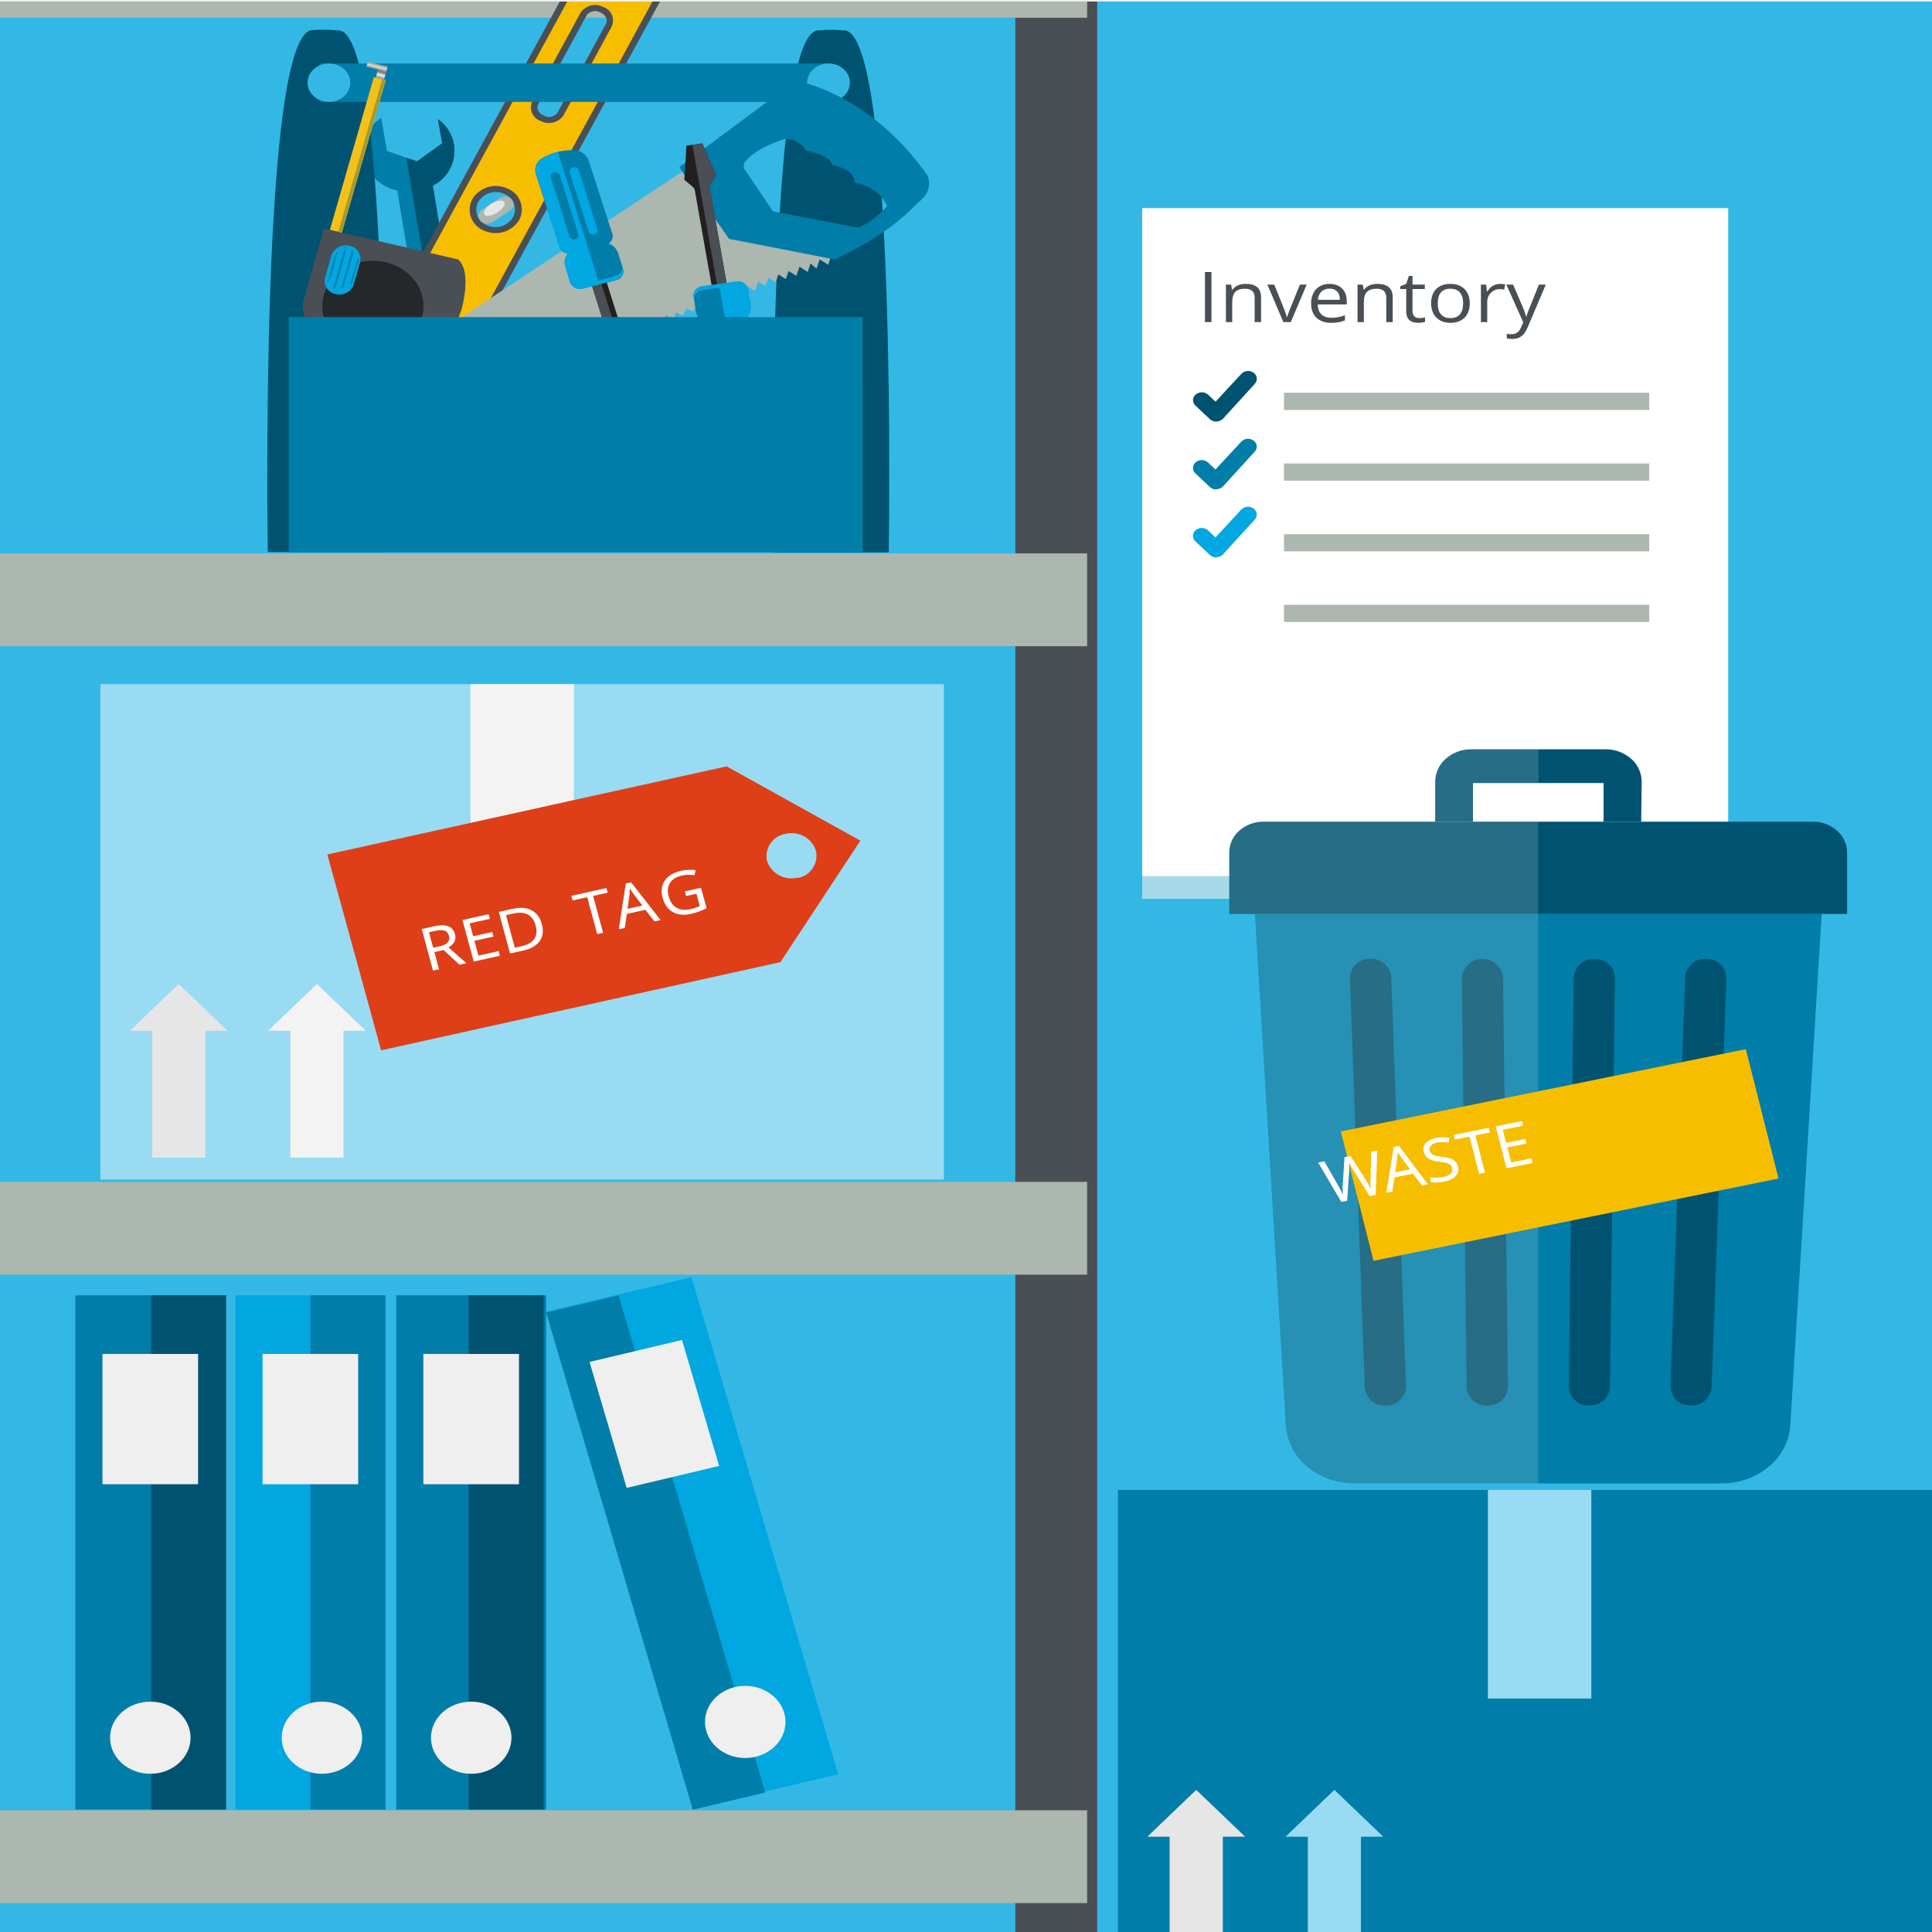
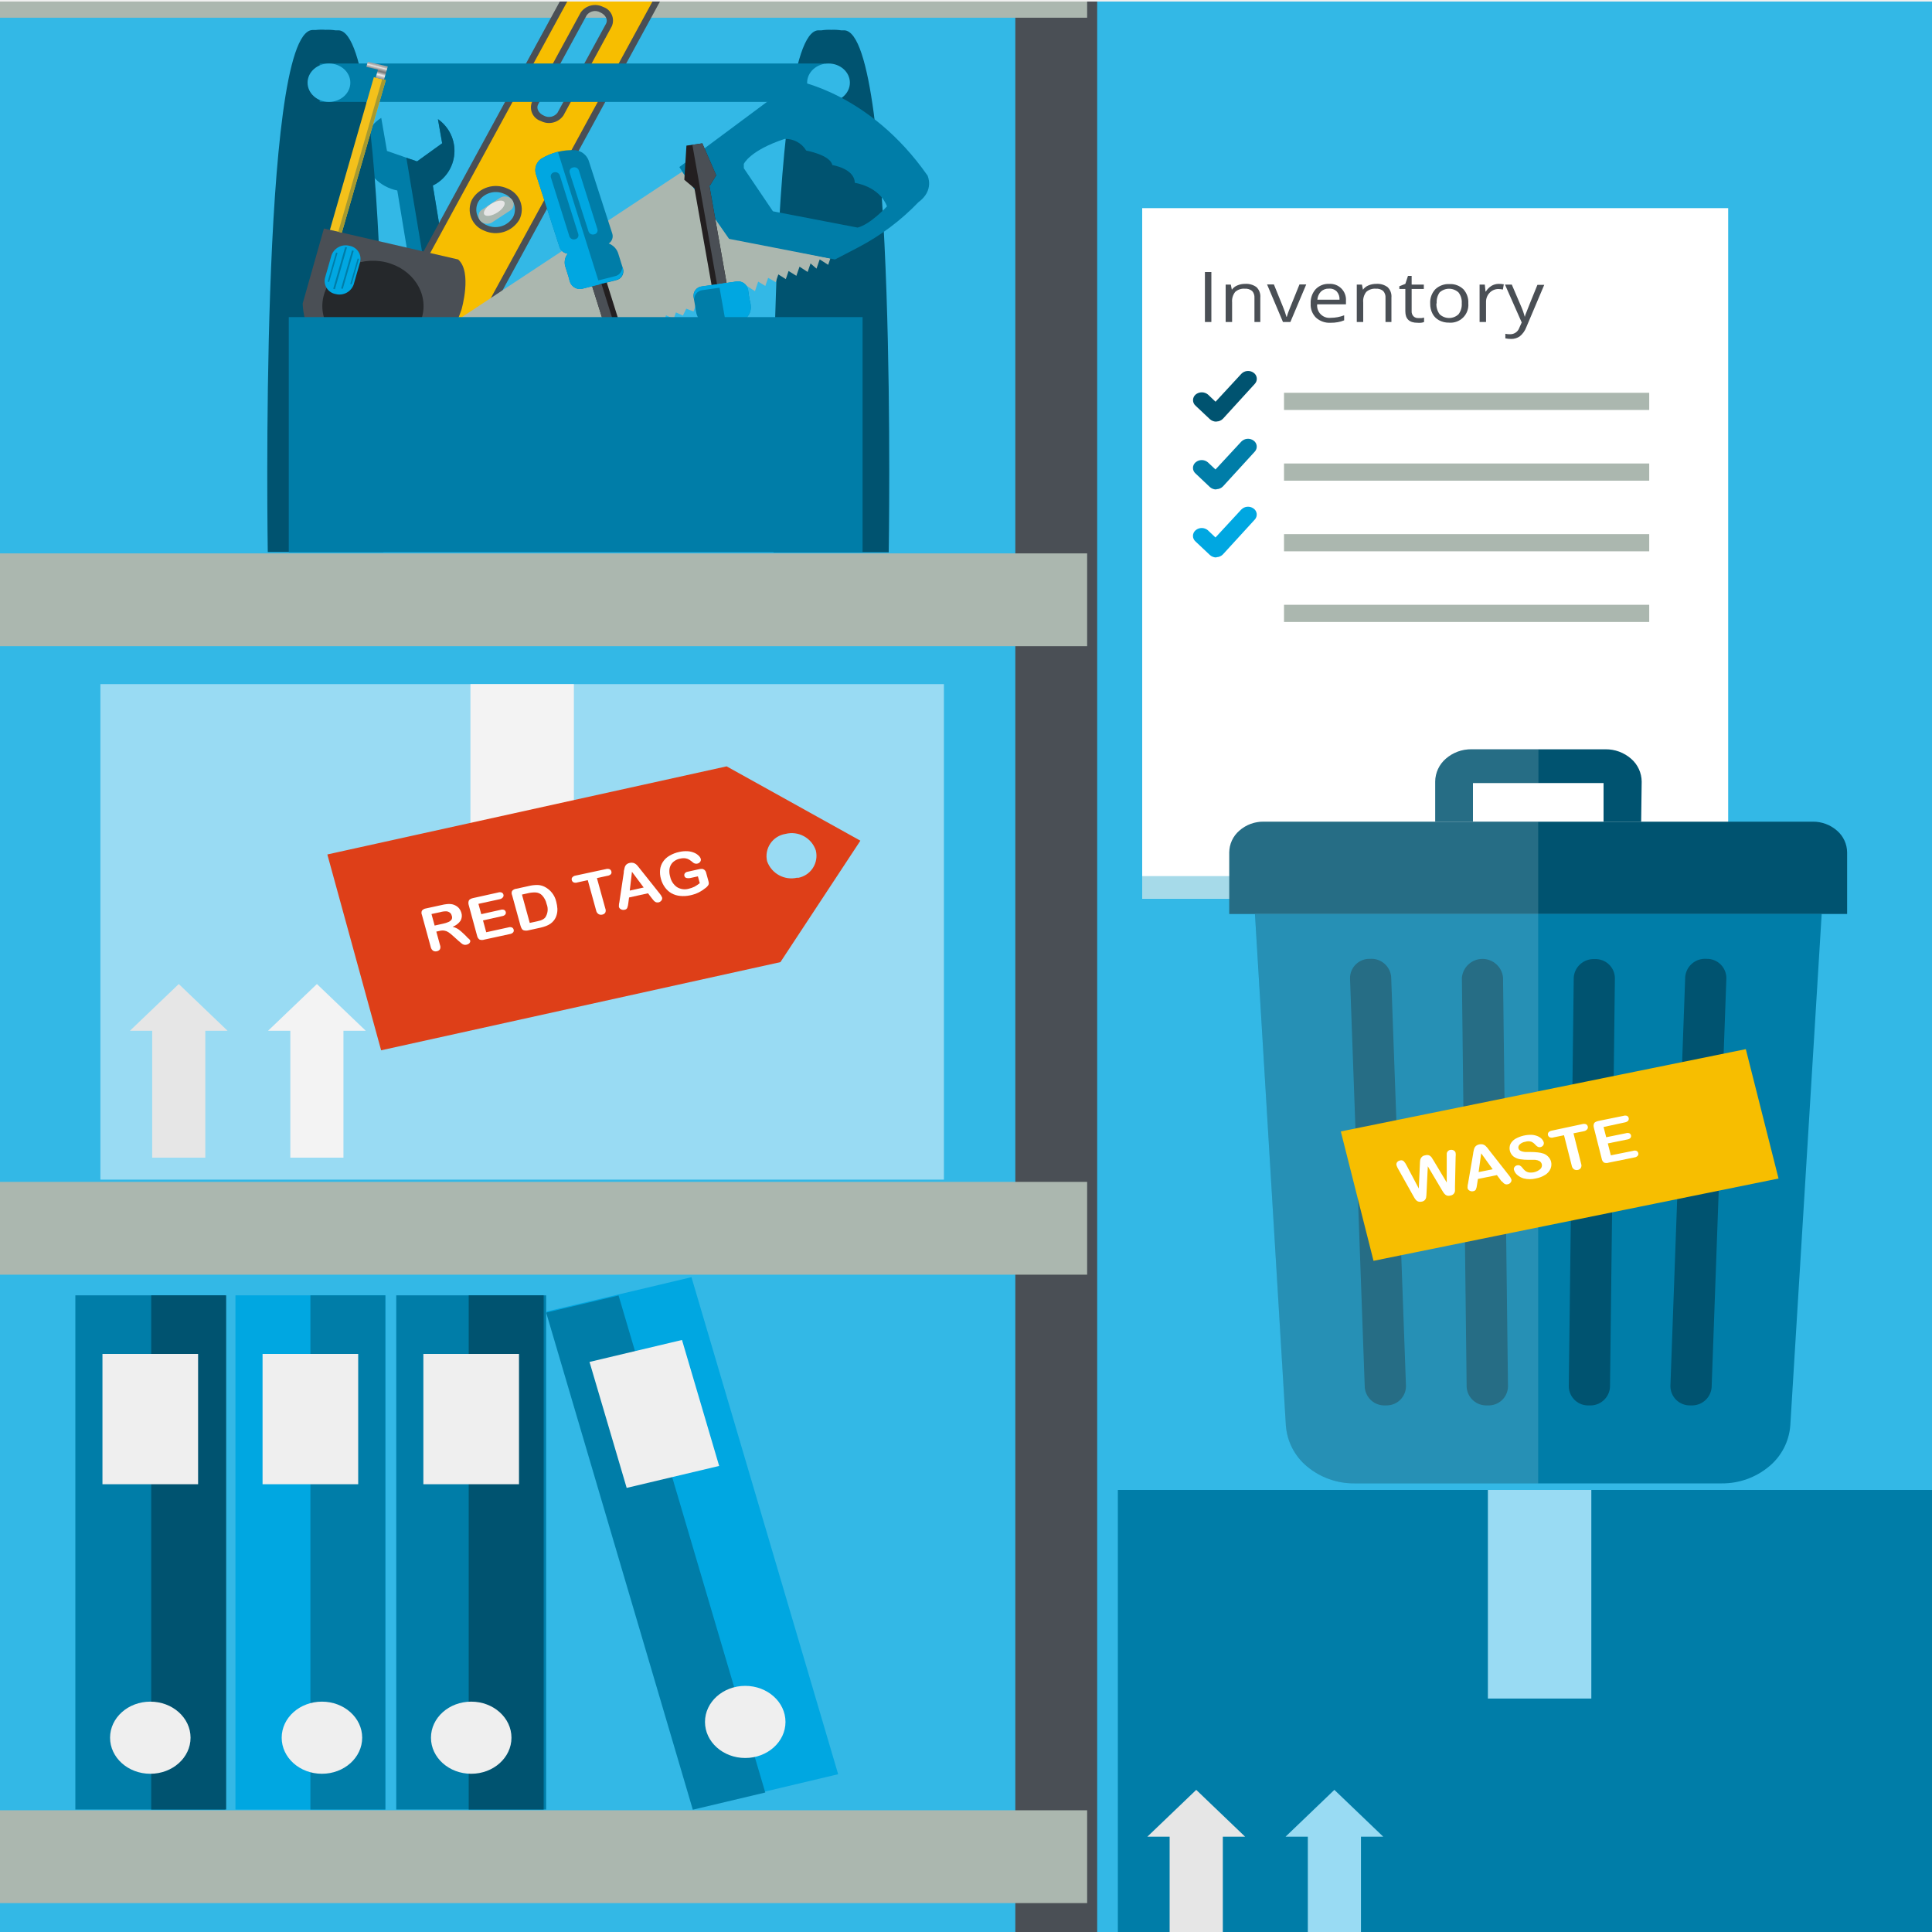
<svg xmlns="http://www.w3.org/2000/svg" viewBox="0 0 300 300">
  <defs>
-     <style>.a{fill:none;}.b{isolation:isolate;}.c{clip-path:url(#a);}.d{fill:#33b8e6;}.e,.p,.v{fill:#fff;}.f{fill:#a6dae9;}.g{fill:#abb7af;}.h{fill:#005370;}.i{fill:#007da8;}.j{fill:#00a7e1;}.ag,.k{fill:#4a4f55;}.l{fill:#99dbf3;}.m{fill:#f3f3f3;}.n{fill:#e6e6e6;}.o{fill:#de3f18;}.p{font-size:9.4px;}.p,.v{font-family:ArialRoundedMTBold, Arial Rounded MT Bold;}.q{letter-spacing:-0.06em;}.r{letter-spacing:-0.02em;}.s{fill:#efefef;}.t{fill:#dfdfdf;opacity:0.17;mix-blend-mode:screen;}.u{fill:#f7be00;}.v{font-size:9.39px;}.w{fill:#b3b297;}.x{fill:#eaeac8;}.y{fill:#41464c;}.z{fill:#25282b;}.aa{fill:#f4c11b;}.ab{fill:#a69a30;}.ac{fill:url(#b);}.ad{fill:#231f20;}.ae{fill:#8fb73e;}.af{fill:#799929;}.ag{font-size:10.89px;font-family:OpenSans, Open Sans;}</style>
+     <style>.a{fill:none;}.b{isolation:isolate;}.c{clip-path:url(#a);}.d{fill:#33b8e6;}.e{fill:#fff;}.f{fill:#a6dae9;}.g{fill:#abb7af;}.h{fill:#005370;}.i{fill:#007da8;}.j{fill:#00a7e1;}.k{fill:#4a4f55;}.l{fill:#99dbf3;}.m{fill:#f3f3f3;}.n{fill:#e6e6e6;}.o{fill:#de3f18;}.p{fill:#efefef;}.q{fill:#dfdfdf;opacity:0.17;mix-blend-mode:screen;}.r{fill:#f7be00;}.s{fill:#b3b297;}.t{fill:#eaeac8;}.u{fill:#41464c;}.v{fill:#25282b;}.w{fill:#f4c11b;}.x{fill:#a69a30;}.y{fill:url(#b);}.z{fill:#231f20;}.aa{fill:#8fb73e;}.ab{fill:#799929;}</style>
    <clipPath id="a">
      <rect class="a" y="0.24" width="300" height="299.76" />
    </clipPath>
    <linearGradient id="b" x1="5216.54" y1="1465.09" x2="5218.69" y2="1465.09" gradientTransform="translate(-2664.51 4696.66) rotate(-75.52)" gradientUnits="userSpaceOnUse">
      <stop offset="0" stop-color="#9c9c9c" />
      <stop offset="0.06" stop-color="#9f9f9f" />
      <stop offset="0.11" stop-color="#a9a9a9" />
      <stop offset="0.13" stop-color="#adadad" />
      <stop offset="0.3" stop-color="#f0f0f0" />
      <stop offset="0.35" stop-color="#d1d1d1" />
      <stop offset="0.44" stop-color="#a1a1a1" />
      <stop offset="0.5" stop-color="#838383" />
      <stop offset="0.54" stop-color="#787878" />
      <stop offset="0.58" stop-color="gray" />
      <stop offset="0.65" stop-color="#979797" />
      <stop offset="0.74" stop-color="#bcbcbc" />
      <stop offset="0.82" stop-color="#e6e6e6" />
      <stop offset="0.83" stop-color="#dedede" />
      <stop offset="0.87" stop-color="#c3c3c3" />
      <stop offset="0.91" stop-color="#b0b0b0" />
      <stop offset="0.95" stop-color="#a5a5a5" />
      <stop offset="1" stop-color="#a1a1a1" />
    </linearGradient>
  </defs>
  <g class="b">
    <g class="c">
      <rect class="d" y="0.24" width="300" height="311.11" />
      <rect class="e" x="177.36" y="32.32" width="90.99" height="107.22" />
      <rect class="f" x="177.36" y="136.04" width="90.99" height="3.5" />
      <rect class="g" x="199.38" y="60.99" width="56.71" height="2.67" />
      <rect class="g" x="199.38" y="71.97" width="56.71" height="2.67" />
      <rect class="g" x="199.38" y="82.94" width="56.71" height="2.67" />
      <rect class="g" x="199.38" y="93.91" width="56.71" height="2.67" />
      <path class="h" d="M188.87,65.47a1.45,1.45,0,0,1-1-.38L185.65,63a1.14,1.14,0,0,1,0-1.73,1.5,1.5,0,0,1,1.93,0l1.17,1.11,4-4.33a1.46,1.46,0,0,1,1.91-.17,1.14,1.14,0,0,1,.19,1.72L189.92,65a1.42,1.42,0,0,1-1,.45Z" />
      <path class="i" d="M188.87,76a1.44,1.44,0,0,1-1-.37l-2.23-2.11a1.13,1.13,0,0,1,0-1.72,1.47,1.47,0,0,1,1.93,0l1.17,1.1,4-4.32a1.46,1.46,0,0,1,1.91-.17,1.14,1.14,0,0,1,.19,1.72l-4.93,5.39a1.41,1.41,0,0,1-1,.44Z" />
      <path class="j" d="M188.87,86.56a1.45,1.45,0,0,1-1-.38l-2.23-2.1a1.14,1.14,0,0,1,0-1.73,1.47,1.47,0,0,1,1.93,0l1.17,1.11,4-4.33a1.46,1.46,0,0,1,1.91-.17,1.14,1.14,0,0,1,.19,1.72l-4.93,5.39a1.42,1.42,0,0,1-1,.45Z" />
      <rect class="k" x="157.66" y="-9.82" width="12.71" height="321.35" />
      <rect class="g" x="-200.74" y="-11.66" width="369.55" height="14.41" />
      <rect class="g" x="-200.74" y="85.93" width="369.55" height="14.41" />
      <rect class="g" x="-200.74" y="183.52" width="369.55" height="14.41" />
      <rect class="g" x="-200.74" y="281.1" width="369.55" height="14.41" />
      <rect class="l" x="15.59" y="106.23" width="130.98" height="76.94" />
      <rect class="m" x="73.05" y="106.23" width="16.06" height="32.39" />
      <polygon class="m" points="56.8 160.06 49.21 152.8 41.62 160.06 45.08 160.06 45.08 179.76 53.33 179.76 53.33 160.06 56.8 160.06" />
      <polygon class="n" points="35.34 160.06 27.76 152.8 20.17 160.06 23.63 160.06 23.63 179.76 31.88 179.76 31.88 160.06 35.34 160.06" />
      <path class="o" d="M112.83,119l-62,13.68,8.35,30.41,62-13.69,12.42-18.86Zm11,17.28a4,4,0,0,1-4.72-2.56,3.49,3.49,0,0,1,2.86-4.23,3.94,3.94,0,0,1,4.71,2.56A3.48,3.48,0,0,1,123.88,136.32Z" />
-       <text class="p" transform="matrix(1.08, -0.24, 0.26, 0.96, 66.26, 150.93)">RED <tspan class="q" x="22.33" y="0">T</tspan>
-         <tspan class="r" x="27.62" y="0">A</tspan>
-         <tspan x="34.14" y="0">G</tspan>
-       </text>
+       <path class="e" d="M68.26,144.55l-.51.11.57,2.08a.85.85,0,0,1,0,.66.76.76,0,0,1-.48.31.76.76,0,0,1-.6-.09.93.93,0,0,1-.35-.55l-1.37-5a.79.79,0,0,1,0-.67,1,1,0,0,1,.63-.34l2.39-.52a5.68,5.68,0,0,1,.85-.15,2.48,2.48,0,0,1,.67,0,1.93,1.93,0,0,1,.71.24,1.76,1.76,0,0,1,.55.46,1.92,1.92,0,0,1,.32.64,1.54,1.54,0,0,1-.14,1.26,2.58,2.58,0,0,1-1.22.92,2.93,2.93,0,0,1,.9.39A7.47,7.47,0,0,1,72,145a6.19,6.19,0,0,1,.63.64A1.36,1.36,0,0,1,73,146a.39.39,0,0,1,0,.28.58.58,0,0,1-.19.25.94.94,0,0,1-.35.16.81.81,0,0,1-.44,0,1.07,1.07,0,0,1-.36-.2c-.11-.08-.27-.22-.46-.39l-.83-.75a5.91,5.91,0,0,0-.76-.61,1.54,1.54,0,0,0-.61-.23A1.79,1.79,0,0,0,68.26,144.55Zm.09-2.91-1.35.29.49,1.79,1.31-.29a4,4,0,0,0,.87-.28,1.05,1.05,0,0,0,.47-.4.71.71,0,0,0,0-.58.79.79,0,0,0-.28-.45,1.06,1.06,0,0,0-.51-.21A3.18,3.18,0,0,0,68.35,141.64Z" />
+       <path class="e" d="M77.59,139.63l-3.3.72.44,1.6,3-.67a.84.84,0,0,1,.53,0,.48.48,0,0,1,.27.32.44.44,0,0,1-.07.4.74.74,0,0,1-.46.25l-3,.67.5,1.84,3.42-.75a.85.85,0,0,1,.56,0,.51.51,0,0,1,.28.34.47.47,0,0,1-.07.42.84.84,0,0,1-.48.26l-4,.87a1.12,1.12,0,0,1-.74,0,.92.92,0,0,1-.38-.57l-1.33-4.88a.92.92,0,0,1,0-.48.54.54,0,0,1,.22-.33,1.39,1.39,0,0,1,.49-.19l3.87-.86a.85.85,0,0,1,.56,0,.48.48,0,0,1,.27.32.45.45,0,0,1-.07.41A.81.81,0,0,1,77.59,139.63Z" />
+       <path class="e" d="M80.2,138l1.91-.42a5.48,5.48,0,0,1,1.31-.16,2.59,2.59,0,0,1,1.09.25A3.45,3.45,0,0,1,86.37,140a5.75,5.75,0,0,1,.18,1.09,3,3,0,0,1-.12,1,2.53,2.53,0,0,1-.41.82,2.43,2.43,0,0,1-.54.52,3.2,3.2,0,0,1-.69.36,6.52,6.52,0,0,1-.87.26l-1.92.42a1.37,1.37,0,0,1-.63,0,.54.54,0,0,1-.34-.24,2,2,0,0,1-.21-.5L79.52,139a.77.77,0,0,1,0-.66A1,1,0,0,1,80.2,138Zm.85.91,1.21,4.4,1.11-.24.56-.14a2.5,2.5,0,0,0,.41-.19,1.29,1.29,0,0,0,.33-.28,2.24,2.24,0,0,0,.21-2.08,2.87,2.87,0,0,0-.72-1.37,1.5,1.5,0,0,0-1-.43,4.29,4.29,0,0,0-1.18.12Z" />
+       <path class="e" d="M94.29,136l-1.6.35,1.3,4.71a.82.82,0,0,1,0,.65.67.67,0,0,1-.47.31.76.76,0,0,1-.58-.08.84.84,0,0,1-.37-.55l-1.3-4.72-1.6.35a.88.88,0,0,1-.59,0,.51.51,0,0,1-.29-.35.45.45,0,0,1,.08-.44.83.83,0,0,1,.51-.27l4.66-1a1,1,0,0,1,.6,0,.51.51,0,0,1,.29.35.46.46,0,0,1-.07.43A.92.92,0,0,1,94.29,136Z" />
+       <path class="e" d="M101.19,139.45l-.57-.74-2.94.65-.12.91a2.59,2.59,0,0,1-.17.73.54.54,0,0,1-.42.27.79.79,0,0,1-.54-.07.59.59,0,0,1-.32-.36.92.92,0,0,1,0-.29c0-.1,0-.24.06-.43l.69-4.62c0-.13,0-.29.07-.48a2.47,2.47,0,0,1,.12-.47,1,1,0,0,1,.26-.35,1.06,1.06,0,0,1,.48-.21,1.1,1.1,0,0,1,.54,0,1.06,1.06,0,0,1,.4.19,1.82,1.82,0,0,1,.31.31l.36.45,3,3.77a2.2,2.2,0,0,1,.41.65.54.54,0,0,1-.1.46.76.76,0,0,1-.45.3,1.1,1.1,0,0,1-.31,0,.64.64,0,0,1-.25-.11,1.17,1.17,0,0,1-.26-.25Zm-3.4-1.16,2.16-.48-1.82-2.44Z" />
+       <path class="e" d="M109.66,135.56l.34,1.24a1.12,1.12,0,0,1,.06.41.56.56,0,0,1-.13.31,1.83,1.83,0,0,1-.31.32,6.41,6.41,0,0,1-1.13.74,5.75,5.75,0,0,1-1.29.44,5,5,0,0,1-1.58.1,3.49,3.49,0,0,1-1.35-.41,3.2,3.2,0,0,1-1-.9,3.92,3.92,0,0,1-.64-1.33,3.82,3.82,0,0,1-.13-1.44,2.73,2.73,0,0,1,.45-1.23,3,3,0,0,1,1-.93,4.87,4.87,0,0,1,1.52-.59,4.57,4.57,0,0,1,1.34-.11,3.06,3.06,0,0,1,1,.24,2.18,2.18,0,0,1,.68.45,1.15,1.15,0,0,1,.32.48.5.5,0,0,1-.09.47.67.67,0,0,1-.44.28.58.58,0,0,1-.32,0,.67.67,0,0,1-.3-.13,6,6,0,0,0-.62-.47,1.58,1.58,0,0,0-.59-.22,2.32,2.32,0,0,0-.85.05,2.17,2.17,0,0,0-.86.36,1.69,1.69,0,0,0-.56.6,1.87,1.87,0,0,0-.24.83,2.92,2.92,0,0,0,.12,1,2.65,2.65,0,0,0,1.06,1.63,2.29,2.29,0,0,0,1.8.26,4.25,4.25,0,0,0,.93-.33,6.33,6.33,0,0,0,.81-.54l-.29-1.06-1.14.25a1.48,1.48,0,0,1-.65,0,.42.42,0,0,1-.31-.33.45.45,0,0,1,.08-.4.67.67,0,0,1,.44-.24l1.66-.37a2.21,2.21,0,0,1,.53-.07.66.66,0,0,1,.4.15A.85.85,0,0,1,109.66,135.56Z" />
      <rect class="i" x="173.58" y="231.36" width="130.98" height="76.94" />
      <rect class="l" x="231.04" y="231.36" width="16.06" height="32.39" />
      <polygon class="l" points="214.79 285.2 207.2 277.93 199.62 285.2 203.08 285.2 203.08 304.89 211.33 304.89 211.33 285.2 214.79 285.2" />
      <polygon class="n" points="193.34 285.2 185.75 277.93 178.16 285.2 181.62 285.2 181.62 304.89 189.88 304.89 189.88 285.2 193.34 285.2" />
      <rect class="i" x="61.53" y="201.14" width="23.27" height="79.84" />
      <rect class="j" x="36.56" y="201.14" width="23.27" height="79.84" />
      <rect class="i" x="11.7" y="201.14" width="23.27" height="79.84" />
      <polygon class="j" points="130.15 275.5 107.65 280.84 84.88 203.65 107.37 198.32 130.15 275.5" />
      <rect class="i" x="48.2" y="201.14" width="11.64" height="79.84" />
      <polygon class="i" points="84.81 203.82 96.05 201.16 118.83 278.34 107.58 281.01 84.81 203.82" />
-       <polygon class="s" points="105.9 208.07 91.54 211.48 97.31 231.04 111.67 227.63 105.9 208.07" />
-       <ellipse class="s" cx="115.72" cy="267.38" rx="6.25" ry="5.6" />
+       <polygon class="p" points="105.9 208.07 91.54 211.48 97.31 231.04 111.67 227.63 105.9 208.07" />
+       <ellipse class="p" cx="115.72" cy="267.38" rx="6.25" ry="5.6" />
      <rect class="h" x="23.48" y="201.14" width="11.64" height="79.84" />
      <rect class="h" x="72.78" y="201.14" width="11.64" height="79.84" />
-       <rect class="s" x="65.74" y="210.24" width="14.85" height="20.23" />
-       <ellipse class="s" cx="73.17" cy="269.83" rx="6.25" ry="5.6" />
-       <rect class="s" x="40.77" y="210.24" width="14.85" height="20.23" />
-       <ellipse class="s" cx="49.99" cy="269.83" rx="6.25" ry="5.6" />
-       <rect class="s" x="15.91" y="210.24" width="14.85" height="20.23" />
-       <ellipse class="s" cx="23.34" cy="269.83" rx="6.25" ry="5.6" />
+       <rect class="p" x="65.74" y="210.24" width="14.85" height="20.23" />
+       <ellipse class="p" cx="73.17" cy="269.83" rx="6.25" ry="5.6" />
+       <rect class="p" x="40.77" y="210.24" width="14.85" height="20.23" />
+       <ellipse class="p" cx="49.99" cy="269.83" rx="6.25" ry="5.6" />
+       <rect class="p" x="15.91" y="210.24" width="14.85" height="20.23" />
+       <ellipse class="p" cx="23.34" cy="269.83" rx="6.25" ry="5.6" />
      <path class="i" d="M278,221.3a9.14,9.14,0,0,1-3.31,6.42,11.32,11.32,0,0,1-7.33,2.62H210.31a11.33,11.33,0,0,1-7.34-2.62,9.14,9.14,0,0,1-3.31-6.43l-4.79-79.37h88Z" />
      <path class="h" d="M262.58,218.23h-.11a3,3,0,0,1-3.09-3l2.3-63.56a3.08,3.08,0,0,1,3.3-2.78,3,3,0,0,1,3.09,3l-2.29,63.57A3.06,3.06,0,0,1,262.58,218.23Z" />
      <path class="h" d="M246.76,218.23h0a3,3,0,0,1-3.16-2.9l.77-63.56a3.08,3.08,0,0,1,3.23-2.84,3,3,0,0,1,3.16,2.9L250,215.39A3.05,3.05,0,0,1,246.76,218.23Z" />
      <path class="h" d="M230.94,218.23a3.05,3.05,0,0,1-3.2-2.84L227,151.83a3.21,3.21,0,0,1,6.39-.06l.77,63.56a3,3,0,0,1-3.17,2.9Z" />
      <path class="h" d="M215.12,218.23a3.06,3.06,0,0,1-3.2-2.77l-2.29-63.57a3,3,0,0,1,3.09-3,3.08,3.08,0,0,1,3.3,2.78l2.3,63.56a3,3,0,0,1-3.1,3Z" />
      <path class="h" d="M286.82,132.36a4.51,4.51,0,0,0-1.56-3.37,5.6,5.6,0,0,0-3.77-1.4H196.21a5.6,5.6,0,0,0-3.77,1.4,4.51,4.51,0,0,0-1.56,3.37v9.56h95.94Z" />
      <path class="h" d="M254.84,127.59H249v-6H228.72v6h-5.86v-6.22a4.74,4.74,0,0,1,1.64-3.55,5.94,5.94,0,0,1,4-1.47h20.78a5.94,5.94,0,0,1,4,1.47,4.74,4.74,0,0,1,1.64,3.55Z" />
-       <path class="t" d="M228.72,121.61v6h10.13V230.34H210.31a11.29,11.29,0,0,1-7.34-2.63,9.17,9.17,0,0,1-3.32-6.41l-4.77-79.38h-4v-9.56a4.56,4.56,0,0,1,1.57-3.38,5.67,5.67,0,0,1,3.76-1.4h26.66v-6.2a4.73,4.73,0,0,1,1.63-3.56,5.91,5.91,0,0,1,4-1.46h10.39v5.25Z" />
-       <polygon class="u" points="276.17 183 213.28 195.78 208.2 175.69 271.09 162.91 276.17 183" />
-       <text class="v" transform="matrix(1.08, -0.22, 0.25, 0.97, 206.24, 187.05)">WASTE</text>
+       <path class="q" d="M228.72,121.61v6h10.13V230.34H210.31a11.29,11.29,0,0,1-7.34-2.63,9.17,9.17,0,0,1-3.32-6.41l-4.77-79.38h-4v-9.56a4.56,4.56,0,0,1,1.57-3.38,5.67,5.67,0,0,1,3.76-1.4h26.66v-6.2a4.73,4.73,0,0,1,1.63-3.56,5.91,5.91,0,0,1,4-1.46h10.39v5.25Z" />
+       <polygon class="r" points="276.17 183 213.28 195.78 208.2 175.69 271.09 162.91 276.17 183" />
+       <path class="e" d="M223.88,184.76l-2.17-3.66-.2,4.15a6,6,0,0,1-.06.68.78.78,0,0,1-.19.4.83.83,0,0,1-.51.26.93.93,0,0,1-.47,0,.8.8,0,0,1-.35-.19,2.14,2.14,0,0,1-.28-.36c-.08-.15-.16-.28-.23-.4l-2.32-4.14a2.63,2.63,0,0,1-.25-.56.53.53,0,0,1,.09-.47.69.69,0,0,1,.45-.27.58.58,0,0,1,.59.12,2.44,2.44,0,0,1,.42.62l1.91,3.61.17-3.78a4.67,4.67,0,0,1,.05-.66.85.85,0,0,1,.22-.43.87.87,0,0,1,.54-.28,1,1,0,0,1,.62,0,1.11,1.11,0,0,1,.37.29c.08.12.21.32.37.59l2,3.34v-4a3.65,3.65,0,0,1,0-.49.64.64,0,0,1,.54-.57.8.8,0,0,1,.53.07.57.57,0,0,1,.31.39,2.39,2.39,0,0,1,0,.61l-.1,4.63c0,.31,0,.54,0,.69a.8.8,0,0,1-.19.42.83.83,0,0,1-.51.27,1,1,0,0,1-.58,0,1.09,1.09,0,0,1-.37-.28C224.18,185.25,224.05,185.05,223.88,184.76Z" />
+       <path class="e" d="M233,183.22l-.56-.75-2.95.6-.14.91a2.52,2.52,0,0,1-.18.73.55.55,0,0,1-.42.26.73.73,0,0,1-.54-.08.58.58,0,0,1-.32-.37.86.86,0,0,1,0-.28c0-.11,0-.25.06-.43l.79-4.61c0-.13.05-.29.08-.48a2.43,2.43,0,0,1,.13-.47,1,1,0,0,1,.27-.34,1.06,1.06,0,0,1,.48-.21,1.23,1.23,0,0,1,.54,0,1.08,1.08,0,0,1,.4.2,2.91,2.91,0,0,1,.3.31l.35.46,3,3.82a2.23,2.23,0,0,1,.4.65.53.53,0,0,1-.11.46.67.67,0,0,1-.46.29.63.63,0,0,1-.55-.1,1.26,1.26,0,0,1-.26-.26C233.13,183.42,233.05,183.31,233,183.22ZM229.6,182l2.18-.44L230,179.09Z" />
+       <path class="e" d="M240.84,180.34a1.75,1.75,0,0,1-.07,1.13,2.08,2.08,0,0,1-.8.94,4,4,0,0,1-1.49.58,3.92,3.92,0,0,1-1.87,0,2.54,2.54,0,0,1-1-.54,1.58,1.58,0,0,1-.52-.79.49.49,0,0,1,.08-.44.65.65,0,0,1,.43-.27.63.63,0,0,1,.43.05,1.16,1.16,0,0,1,.37.34,3.26,3.26,0,0,0,.43.46,1.35,1.35,0,0,0,.54.25,2.22,2.22,0,0,0,1.8-.51.77.77,0,0,0,.24-.76.79.79,0,0,0-.36-.49,1.72,1.72,0,0,0-.65-.19q-.37,0-1,0A8.8,8.8,0,0,1,236,180a2.35,2.35,0,0,1-1-.43,1.66,1.66,0,0,1-.47-1.91,2,2,0,0,1,.79-.83,4.81,4.81,0,0,1,2.59-.61,2.89,2.89,0,0,1,.91.23,1.94,1.94,0,0,1,.61.43,1.29,1.29,0,0,1,.28.49.61.61,0,0,1-.08.47.68.68,0,0,1-.83.24,1.51,1.51,0,0,1-.38-.31,1.83,1.83,0,0,0-.62-.48,1.52,1.52,0,0,0-.94,0,1.61,1.61,0,0,0-.87.41.64.64,0,0,0-.21.61.54.54,0,0,0,.2.31,1.17,1.17,0,0,0,.39.18,2.57,2.57,0,0,0,.47.08l.74,0a10.87,10.87,0,0,1,1.19.06,4.09,4.09,0,0,1,.94.2,1.94,1.94,0,0,1,.69.46A1.79,1.79,0,0,1,240.84,180.34Z" />
+       <path class="e" d="M245.93,175.66l-1.6.32,1.19,4.74a.76.76,0,0,1-.05.64.72.72,0,0,1-.47.31.81.81,0,0,1-.58-.09.88.88,0,0,1-.36-.57l-1.2-4.73-1.61.33a.86.86,0,0,1-.59,0,.54.54,0,0,1-.29-.35.48.48,0,0,1,.09-.44.88.88,0,0,1,.52-.26l4.68-1a1,1,0,0,1,.6,0,.55.55,0,0,1,.29.36.47.47,0,0,1-.09.43A.88.88,0,0,1,245.93,175.66Z" />
+       <path class="e" d="M252.33,174.28,249,175l.41,1.59,3.05-.62a.84.84,0,0,1,.54,0,.49.49,0,0,1,.26.32.47.47,0,0,1-.08.4.77.77,0,0,1-.47.24l-3.05.62.47,1.85,3.43-.69a.79.79,0,0,1,.56,0,.49.49,0,0,1,.27.34.45.45,0,0,1-.08.41.79.79,0,0,1-.49.26l-4,.81a1.1,1.1,0,0,1-.74,0,.86.86,0,0,1-.36-.58l-1.24-4.9a.88.88,0,0,1,0-.48.51.51,0,0,1,.22-.32,1.58,1.58,0,0,1,.5-.19l3.88-.79a.91.91,0,0,1,.56,0,.51.51,0,0,1,.19.74A.87.87,0,0,1,252.33,174.28Z" />
      <path class="i" d="M71.68,55.91l-4.47-27.1A6,6,0,0,0,68,18.5l.66,3.75-3.9,2.81-4.67-1.62-.89-5.14a6.09,6.09,0,0,0-2.77,6.08,6.7,6.7,0,0,0,5.26,5.2l4.48,27.1a6.18,6.18,0,0,0-3.26,6.39,6.46,6.46,0,0,0,3.64,4.62l-.83-4.8,3.2-2.31,3.83,1.33,1,5.59a6.16,6.16,0,0,0,3.26-6.39A6.7,6.7,0,0,0,71.68,55.91Z" />
      <path class="h" d="M71.68,55.91l-4.47-27.1A6,6,0,0,0,68,18.5l.66,3.75-3.9,2.81L63.1,24.5l6.05,36.17,3.56,1.24,1,5.59a6.16,6.16,0,0,0,3.26-6.39A6.7,6.7,0,0,0,71.68,55.91Z" />
-       <path class="u" d="M47.84,73,59.46,78.1,106.21-7.68,94.59-12.77Zm12.29-2.33a3.73,3.73,0,0,1-4.74,1.46,3,3,0,0,1-1.63-4.25,3.75,3.75,0,0,1,4.75-1.46A3,3,0,0,1,60.13,70.68Zm10-22L62.62,62.5a2.18,2.18,0,0,1-2.79.65,1.78,1.78,0,0,1-1.14-2.38l7.55-13.85A2.17,2.17,0,0,1,69,46.27,1.77,1.77,0,0,1,70.17,48.64Zm10-14.71a3.74,3.74,0,0,1-4.74,1.47,3,3,0,0,1-1.63-4.26,3.75,3.75,0,0,1,4.74-1.46A3,3,0,0,1,80.16,33.93ZM94.57,3.87,87,17.73a2.18,2.18,0,0,1-2.79.65A1.78,1.78,0,0,1,83.09,16L90.64,2.15a2.18,2.18,0,0,1,2.79-.65A1.77,1.77,0,0,1,94.57,3.87ZM100.3-3a3.73,3.73,0,0,1-4.74,1.46A3,3,0,0,1,93.93-5.8a3.73,3.73,0,0,1,4.74-1.46A3,3,0,0,1,100.3-3Z" />
+       <path class="r" d="M47.84,73,59.46,78.1,106.21-7.68,94.59-12.77Zm12.29-2.33a3.73,3.73,0,0,1-4.74,1.46,3,3,0,0,1-1.63-4.25,3.75,3.75,0,0,1,4.75-1.46A3,3,0,0,1,60.13,70.68Zm10-22L62.62,62.5a2.18,2.18,0,0,1-2.79.65,1.78,1.78,0,0,1-1.14-2.38l7.55-13.85A2.17,2.17,0,0,1,69,46.27,1.77,1.77,0,0,1,70.17,48.64Zm10-14.71a3.74,3.74,0,0,1-4.74,1.47,3,3,0,0,1-1.63-4.26,3.75,3.75,0,0,1,4.74-1.46A3,3,0,0,1,80.16,33.93ZM94.57,3.87,87,17.73a2.18,2.18,0,0,1-2.79.65A1.78,1.78,0,0,1,83.09,16L90.64,2.15a2.18,2.18,0,0,1,2.79-.65A1.77,1.77,0,0,1,94.57,3.87ZM100.3-3a3.73,3.73,0,0,1-4.74,1.46A3,3,0,0,1,93.93-5.8a3.73,3.73,0,0,1,4.74-1.46A3,3,0,0,1,100.3-3Z" />
      <path class="k" d="M106.91-7.89,59.7,78.72l-12.56-5.5L94.35-13.39ZM59.22,77.47,105.51-7.46,94.83-12.14,48.54,72.79ZM100.77-2.8a4.3,4.3,0,0,1-5.44,1.67A3.48,3.48,0,0,1,93.46-6,4.29,4.29,0,0,1,98.9-7.68,3.5,3.5,0,0,1,100.77-2.8ZM94.4-5.59A2.58,2.58,0,0,0,95.78-2a3.2,3.2,0,0,0,4-1.24,2.6,2.6,0,0,0-1.39-3.63A3.18,3.18,0,0,0,94.4-5.59ZM80.63,34.14a4.29,4.29,0,0,1-5.44,1.68,3.5,3.5,0,0,1-1.87-4.88,4.3,4.3,0,0,1,5.44-1.68A3.49,3.49,0,0,1,80.63,34.14Zm-6.37-2.79A2.6,2.6,0,0,0,75.65,35a3.2,3.2,0,0,0,4-1.25A2.59,2.59,0,0,0,78.3,30.1,3.2,3.2,0,0,0,74.26,31.35ZM60.6,70.89a4.29,4.29,0,0,1-5.44,1.67,3.49,3.49,0,0,1-1.87-4.87A4.3,4.3,0,0,1,58.73,66,3.48,3.48,0,0,1,60.6,70.89ZM54.23,68.1a2.59,2.59,0,0,0,1.39,3.62,3.2,3.2,0,0,0,4.05-1.24,2.6,2.6,0,0,0-1.39-3.63A3.19,3.19,0,0,0,54.23,68.1ZM95,4.08,87.49,17.93A2.73,2.73,0,0,1,84,18.8a2.23,2.23,0,0,1-1.38-3L90.17,1.94a2.74,2.74,0,0,1,3.49-.86A2.22,2.22,0,0,1,95,4.08ZM83.56,16.21c-.33.6.07,1.39.9,1.75a1.66,1.66,0,0,0,2.1-.44L94.11,3.67c.33-.61-.08-1.39-.91-1.75a1.63,1.63,0,0,0-2.09.43ZM70.64,48.85,63.09,62.7a2.73,2.73,0,0,1-3.49.87,2.23,2.23,0,0,1-1.38-3l7.55-13.86a2.74,2.74,0,0,1,3.49-.86A2.22,2.22,0,0,1,70.64,48.85ZM59.16,61c-.33.6.07,1.39.9,1.75a1.63,1.63,0,0,0,2.09-.44L69.7,48.44c.33-.61-.07-1.39-.9-1.75a1.62,1.62,0,0,0-2.09.44Z" />
-       <path class="w" d="M58.38,66.88A1.16,1.16,0,0,1,59,68.5l-1.5,2.76a1.42,1.42,0,0,1-1.81.55h0a1.16,1.16,0,0,1-.62-1.62l1.5-2.76a1.42,1.42,0,0,1,1.81-.55Z" />
-       <path class="x" d="M57.45,67.63c.44.2.43,1,0,1.88s-1.19,1.37-1.63,1.18-.42-1,0-1.88S57,67.44,57.45,67.63Z" />
+       <path class="s" d="M58.38,66.88A1.16,1.16,0,0,1,59,68.5l-1.5,2.76a1.42,1.42,0,0,1-1.81.55h0a1.16,1.16,0,0,1-.62-1.62l1.5-2.76a1.42,1.42,0,0,1,1.81-.55Z" />
+       <path class="t" d="M57.45,67.63c.44.2.43,1,0,1.88s-1.19,1.37-1.63,1.18-.42-1,0-1.88S57,67.44,57.45,67.63Z" />
      <path class="g" d="M79.5,31a1.14,1.14,0,0,1-.29,1.7l-2.76,1.81a1.46,1.46,0,0,1-1.9-.26h0a1.14,1.14,0,0,1,.3-1.7l2.76-1.81A1.45,1.45,0,0,1,79.5,31Z" />
      <path class="n" d="M78.28,31.32c.29.36-.16,1.1-1,1.65s-1.77.72-2.06.36.16-1.09,1-1.64S78,31,78.28,31.32Z" />
-       <polygon class="y" points="60.82 78.69 59.61 80.9 45.28 74.62 46.48 72.41 60.82 78.69" />
+       <polygon class="u" points="60.82 78.69 59.61 80.9 45.28 74.62 46.48 72.41 60.82 78.69" />
      <path class="h" d="M52.6,4.71l-.51,0a8,8,0,0,0-1.54-.08A8,8,0,0,0,49,4.66l-.51,0c-8.23.47-6.91,81.06-6.91,81.06H59.51S60.82,5.18,52.6,4.71Z" />
      <path class="h" d="M131.13,4.71l-.51,0a8,8,0,0,0-1.54-.08,7.84,7.84,0,0,0-1.53.08l-.52,0c-8.22.47-6.91,81.06-6.91,81.06H138S139.36,5.18,131.13,4.71Z" />
      <rect class="i" x="49.64" y="9.86" width="78.53" height="5.96" />
      <ellipse class="d" cx="51.08" cy="12.84" rx="3.32" ry="2.98" />
      <ellipse class="d" cx="128.65" cy="12.84" rx="3.32" ry="2.98" />
      <path class="g" d="M113.15,36.89l-7.22-10.23L55.85,59.72s-.75.63,2.75,5.23l.21.31.56-1.33,1,.88.34-1.3.88.93.36-1.32,1,.9.15-1.3,1,.91.29-1.34,1,.89.27-1.3,1,.93L67,61.54l1,.75.22-1.13,1,.69.35-1.32.93.81.23-1.19.91.79.35-1.3,1.1.88.23-1.33,1,.85.33-1.4,1.18.93.3-1.44,1,1,.38-1.34,1.12.89.14-1.26,1.17.74.47-1.31,1.07.9.24-1.28,1.15.69.26-1.21,1.07.77.36-1.21,1,.71L86,55l1.1.73.35-1.21,1.08.7.41-1.26,1,.68.37-1.22,1,.77.49-1.28,1,.89.34-1.3,1.1.68L94.67,52l1,.67.46-1.14,1,.71L97.58,51l.9.81.42-1.24,1,.67.54-1.2,1.06.65.38-1.11,1.16.49.38-1.11,1.19.55.35-1,1.08.49.52-1.07,1.13.44.37-1.09,1,.66.6-1.09,1,.59.38-1.09,1,.35.42-1,1.23.56.48-1.4,1.3.6.39-1.13,1.37.88.5-1.48,1.11.67.44-1.26,1.17.67.41-1.2,1.16.73.43-1.26,1.21.75.49-1.42,1.26.82.45-1.32.93.8.49-1.43,1.32.84.34-1ZM58.83,61.06a.86.86,0,0,1-1.12-.18.67.67,0,0,1,.2-1,.87.87,0,0,1,1.13.18A.68.68,0,0,1,58.83,61.06Z" />
      <path class="i" d="M123.54,12.52,105.49,25.94l.6.94,7.12,10.21,16.45,3.2,3.61-1.88a36.19,36.19,0,0,0,9.33-7c2.56-1.88,1.42-4.16,1.42-4.16C135,14.35,123.54,12.52,123.54,12.52Zm5.7,13.11s3.46.53,3.49,2.76c0,0,3.79.5,5,3.65,0,0-2.53,2.78-4.56,3.3l-13.15-2.53-4.52-6.69,0-.67s.91-2.08,6.34-3.88a3.73,3.73,0,0,1,3.35,1.81S128.92,24.05,129.24,25.63Z" />
      <path class="i" d="M107.15,26.5a.79.79,0,0,0,1,.13.62.62,0,0,0,.14-.93.79.79,0,0,0-1-.12A.6.6,0,0,0,107.15,26.5Z" />
      <path class="i" d="M108.17,26.67a.82.82,0,0,1-1-.15A.61.61,0,0,1,107,26a.68.68,0,0,1,.3-.46.83.83,0,0,1,1.08.14.66.66,0,0,1,.15.51.69.69,0,0,1-.3.45Zm-.84-1.08h0A.59.59,0,0,0,107,26a.56.56,0,0,0,.13.46.76.76,0,0,0,1,.14h0l0,0a.61.61,0,0,0,.27-.41.63.63,0,0,0-.14-.47A.75.75,0,0,0,107.33,25.59Z" />
      <polygon class="i" points="108.15 26.6 108.11 26.63 107.27 25.63 107.31 25.6 108.15 26.6" />
      <path class="i" d="M113.63,36.25a.79.79,0,0,0,1-.29.63.63,0,0,0-.32-.89.77.77,0,0,0-1,.29A.63.63,0,0,0,113.63,36.25Z" />
      <path class="i" d="M114.41,36.23h0a.88.88,0,0,1-.79.05.74.74,0,0,1-.39-.41.6.6,0,0,1,0-.52.67.67,0,0,1,.24-.26.88.88,0,0,1,.79-.05.65.65,0,0,1,.34.93A.74.74,0,0,1,114.41,36.23Zm-.85-1.09a.69.69,0,0,0-.22.23.54.54,0,0,0,0,.48.67.67,0,0,0,.35.37.77.77,0,0,0,.72,0,.54.54,0,0,0,.22-.23.59.59,0,0,0-.31-.84A.77.77,0,0,0,113.56,35.14Z" />
      <polygon class="i" points="114.58 35.94 114.56 35.98 113.32 35.42 113.34 35.37 114.58 35.94" />
      <path class="i" d="M114.63,23.13a.74.74,0,0,0,.87.51.65.65,0,0,0,.57-.78.73.73,0,0,0-.87-.51A.66.66,0,0,0,114.63,23.13Z" />
      <path class="i" d="M115.79,23.56h0a.69.69,0,0,1-.28.11.76.76,0,0,1-.91-.53.65.65,0,0,1,.31-.71.75.75,0,0,1,.28-.11.78.78,0,0,1,.92.53A.66.66,0,0,1,115.79,23.56ZM115,22.48a.59.59,0,0,0-.28.64.7.7,0,0,0,.82.49.74.74,0,0,0,.26-.1h0a.6.6,0,0,0,.29-.64.71.71,0,0,0-.83-.49A.82.82,0,0,0,115,22.48Z" />
      <polygon class="i" points="115.49 23.61 115.44 23.61 115.16 22.39 115.21 22.38 115.49 23.61" />
      <path class="i" d="M127.21,36.94a.66.66,0,1,0-.74-.66A.7.7,0,0,0,127.21,36.94Z" />
      <path class="i" d="M127.65,36.85h0a.86.86,0,0,1-1-.08.68.68,0,0,1-.22-.49.67.67,0,0,1,.33-.57.83.83,0,0,1,.44-.12.74.74,0,0,1,.77.69A.68.68,0,0,1,127.65,36.85Zm-.84-1.09a.61.61,0,0,0-.3.52.59.59,0,0,0,.2.44.74.74,0,0,0,.5.19.72.72,0,0,0,.4-.12h0a.6.6,0,0,0,.3-.51.67.67,0,0,0-.7-.63A.75.75,0,0,0,126.81,35.76Z" />
      <rect class="i" x="127.18" y="35.6" width="0.05" height="1.4" transform="translate(90.69 163.45) rotate(-89.9)" />
      <path class="k" d="M50.3,35.48,47,47.12s0,8.16,8,10.72c0,0,11.48,5.5,16.67-9.8,0,0,1.68-5.82-.53-7.75Z" />
-       <path class="z" d="M59.87,40.71c4.2,1,6.73,4.81,5.65,8.58s-5.37,6-9.57,5.06-6.73-4.82-5.65-8.58S55.67,39.74,59.87,40.71Z" />
+       <path class="v" d="M59.87,40.71c4.2,1,6.73,4.81,5.65,8.58s-5.37,6-9.57,5.06-6.73-4.82-5.65-8.58S55.67,39.74,59.87,40.71Z" />
      <path class="j" d="M54.27,38.17a2.05,2.05,0,0,1,1.65,2.51l-1,3.49a2.34,2.34,0,0,1-2.8,1.49h0a2.06,2.06,0,0,1-1.65-2.52l1-3.49a2.34,2.34,0,0,1,2.8-1.48Z" />
-       <polygon class="aa" points="51.23 35.69 58.05 11.99 59.91 12.42 53.08 36.12 51.23 35.69" />
-       <polygon class="ab" points="59.35 12.29 52.53 35.99 53.08 36.12 59.91 12.42 59.35 12.29" />
-       <polygon class="ac" points="58.33 12.06 58.69 10.81 56.88 10.39 57.11 9.6 60.22 10.32 59.63 12.36 58.33 12.06" />
+       <polygon class="w" points="51.23 35.69 58.05 11.99 59.91 12.42 53.08 36.12 51.23 35.69" />
+       <polygon class="x" points="59.35 12.29 52.53 35.99 53.08 36.12 59.91 12.42 59.35 12.29" />
+       <polygon class="y" points="58.33 12.06 58.69 10.81 56.88 10.39 57.11 9.6 60.22 10.32 59.63 12.36 58.33 12.06" />
      <polygon class="i" points="52.41 39.27 51.11 43.78 50.88 43.73 52.18 39.22 52.41 39.27" />
      <polygon class="i" points="53.88 38.42 52.01 44.91 51.74 44.84 53.6 38.36 53.88 38.42" />
      <polygon class="i" points="54.92 38.95 53.23 44.85 52.97 44.79 54.66 38.89 54.92 38.95" />
      <polygon class="i" points="55.75 40.19 54.61 44.15 54.39 44.1 55.54 40.14 55.75 40.19" />
-       <polygon class="ad" points="95.73 60.83 98.51 65.52 100.93 64.91 100.56 59.6 98.92 58.52 98.84 58.54 93.08 40.25 90.81 40.83 96.57 59.11 96.5 59.13 95.73 60.83" />
+       <polygon class="z" points="95.73 60.83 98.51 65.52 100.93 64.91 100.56 59.6 98.92 58.52 98.84 58.54 93.08 40.25 90.81 40.83 96.57 59.11 96.5 59.13 95.73 60.83" />
      <polygon class="k" points="100.03 65.14 92.25 40.46 90.81 40.83 96.57 59.11 96.5 59.13 95.73 60.83 98.51 65.52 100.03 65.14" />
      <path class="i" d="M86.89,38.39a1.53,1.53,0,0,0,1.26,1,2.23,2.23,0,0,0-.4,1.9c.09.3.17.55.24.76l.31,1c.07.21.15.47.24.77a1.61,1.61,0,0,0,1.94,1l5.19-1.31a1.41,1.41,0,0,0,1.09-1.74L96.51,41l-.31-1c-.06-.21-.14-.46-.24-.76a2.47,2.47,0,0,0-1.44-1.43,1.34,1.34,0,0,0,.56-1.52c-1.54-4.77-2.14-6.64-3.69-11.41a2.49,2.49,0,0,0-2.08-1.56A9.29,9.29,0,0,0,84,24.67,2.15,2.15,0,0,0,83.2,27C84.74,31.75,85.34,33.62,86.89,38.39Z" />
      <path class="j" d="M88.15,39.39a2.23,2.23,0,0,0-.4,1.9c.09.3.17.55.24.76l.31,1c.07.21.15.47.24.77a1.61,1.61,0,0,0,1.94,1l2.62-.66L86.63,23.57a8.93,8.93,0,0,0-2.6,1.1A2.15,2.15,0,0,0,83.2,27c1.54,4.77,2.14,6.64,3.69,11.41A1.53,1.53,0,0,0,88.15,39.39Z" />
      <path class="j" d="M88.46,26.82A.64.64,0,0,1,89,26h0a.73.73,0,0,1,.88.45l2.89,9.15a.63.63,0,0,1-.5.79h0a.72.72,0,0,1-.88-.44Z" />
      <path class="i" d="M85.54,27.55a.63.63,0,0,1,.49-.79h0a.74.74,0,0,1,.89.45l2.88,9.15a.63.63,0,0,1-.49.79h0a.73.73,0,0,1-.89-.44Z" />
      <path class="j" d="M95.49,42.89,90.3,44.21a1.62,1.62,0,0,1-1.94-1,1,1,0,0,0,0,.14l.13.44a1.61,1.61,0,0,0,1.94,1l5.19-1.31a1.41,1.41,0,0,0,1.09-1.74l-.14-.44a.74.74,0,0,1,0-.14A1.4,1.4,0,0,1,95.49,42.89Z" />
-       <polygon class="ad" points="111.21 27.22 109.06 22.26 106.59 22.61 106.26 27.92 107.75 29.17 107.82 29.16 111.14 47.93 113.47 47.6 110.15 28.83 110.23 28.82 111.21 27.22" />
+       <polygon class="z" points="111.21 27.22 109.06 22.26 106.59 22.61 106.26 27.92 107.75 29.17 107.82 29.16 111.14 47.93 113.47 47.6 110.15 28.83 110.23 28.82 111.21 27.22" />
      <polygon class="k" points="107.51 22.48 111.99 47.81 113.47 47.6 110.15 28.83 110.23 28.82 111.21 27.22 109.06 22.26 107.51 22.48" />
      <path class="i" d="M117.05,50.43a1.45,1.45,0,0,0-1.12-1.12,2.25,2.25,0,0,0,.64-1.85c0-.31-.1-.57-.14-.78-.13-.76-.18-1-.18-1,0-.22-.08-.48-.13-.78a1.56,1.56,0,0,0-1.8-1.17l-5.33.75a1.44,1.44,0,0,0-1.3,1.62l.14.78c.13.76.17,1,.17,1,0,.22.09.48.14.79a2.42,2.42,0,0,0,1.25,1.57,1.38,1.38,0,0,0-.76,1.45c.91,4.89,1.26,6.82,2.17,11.72a2.42,2.42,0,0,0,1.86,1.77,9.44,9.44,0,0,0,5.43-.81,2.25,2.25,0,0,0,1.13-2.22C118.31,57.25,118,55.33,117.05,50.43Z" />
      <path class="j" d="M115.93,49.31a2.25,2.25,0,0,0,.64-1.85c0-.31-.1-.57-.14-.78-.13-.76-.18-1-.18-1,0-.22-.08-.48-.13-.78a1.56,1.56,0,0,0-1.8-1.17l-2.69.38,3.73,21.08a9.34,9.34,0,0,0,2.73-.81,2.25,2.25,0,0,0,1.13-2.22c-.91-4.89-1.26-6.81-2.17-11.71A1.45,1.45,0,0,0,115.93,49.31Z" />
-       <path class="ae" d="M114,61.76a.65.65,0,0,1-.59.73h0a.7.7,0,0,1-.82-.53l-1.66-9.4a.64.64,0,0,1,.59-.73h0a.7.7,0,0,1,.82.53Z" />
-       <path class="af" d="M117,61.33a.65.65,0,0,1-.59.74h0a.72.72,0,0,1-.82-.54l-1.66-9.39a.66.66,0,0,1,.59-.74h0a.72.72,0,0,1,.82.54Z" />
+       <path class="aa" d="M114,61.76a.65.65,0,0,1-.59.73h0a.7.7,0,0,1-.82-.53l-1.66-9.4a.64.64,0,0,1,.59-.73h0a.7.7,0,0,1,.82.53Z" />
+       <path class="ab" d="M117,61.33a.65.65,0,0,1-.59.74h0a.72.72,0,0,1-.82-.54l-1.66-9.39a.66.66,0,0,1,.59-.74h0a.72.72,0,0,1,.82.54Z" />
      <path class="j" d="M109.1,45.05l5.32-.76a1.58,1.58,0,0,1,1.8,1.17l0-.14c0-.22,0-.14-.07-.44a1.56,1.56,0,0,0-1.8-1.17l-5.33.75a1.44,1.44,0,0,0-1.3,1.62l.08.44a.59.59,0,0,0,0,.14A1.45,1.45,0,0,1,109.1,45.05Z" />
      <rect class="i" x="44.84" y="49.24" width="89.1" height="36.52" />
-       <text class="ag" transform="translate(185.91 50.02) scale(1.12 1)">Inventory</text>
+       <path class="k" d="M187.1,50V42.24h1V50Z" />
+       <path class="k" d="M194.79,50V46.25a1.44,1.44,0,0,0-.36-1.07,1.62,1.62,0,0,0-1.14-.35,2,2,0,0,0-1.49.5,2.28,2.28,0,0,0-.48,1.63V50h-1V44.19h.8l.16.8h0a1.92,1.92,0,0,1,.85-.67,2.94,2.94,0,0,1,1.21-.24,2.67,2.67,0,0,1,1.77.51,2,2,0,0,1,.59,1.62V50Z" />
+       <path class="k" d="M199.22,50l-2.47-5.83h1.06l1.4,3.45a14.8,14.8,0,0,1,.55,1.58h.05a10.13,10.13,0,0,1,.41-1.17c.23-.59.75-1.88,1.56-3.86h1.05L200.37,50Z" />
+       <path class="k" d="M206.62,50.12a3.14,3.14,0,0,1-2.27-.79,2.83,2.83,0,0,1-.83-2.18,3.13,3.13,0,0,1,.77-2.24,2.73,2.73,0,0,1,2.08-.83A2.46,2.46,0,0,1,209,46.7v.56h-4.47a1.91,1.91,0,0,0,2.12,2.09,5.75,5.75,0,0,0,2.07-.39v.78a4.48,4.48,0,0,1-1,.29A6.08,6.08,0,0,1,206.62,50.12Zm-.26-5.3a1.68,1.68,0,0,0-1.25.46,2,2,0,0,0-.55,1.26H208a1.77,1.77,0,0,0-.42-1.27A1.52,1.52,0,0,0,206.36,44.82Z" />
+       <path class="k" d="M215.14,50V46.25a1.44,1.44,0,0,0-.36-1.07,1.59,1.59,0,0,0-1.13-.35,2,2,0,0,0-1.5.5,2.29,2.29,0,0,0-.47,1.63V50h-1V44.19h.8l.16.8h0a1.92,1.92,0,0,1,.85-.67,3,3,0,0,1,1.21-.24,2.63,2.63,0,0,1,1.77.51,2,2,0,0,1,.59,1.62V50Z" />
+       <path class="k" d="M220.25,49.39a4.07,4.07,0,0,0,.5,0l.38-.07V50a1.65,1.65,0,0,1-.47.12,3.78,3.78,0,0,1-.56,0c-1.25,0-1.88-.59-1.88-1.78V44.87h-.93v-.42l.93-.37.41-1.24h.57v1.35h1.89v.68H219.2V48.3a1.09,1.09,0,0,0,.28.81A1,1,0,0,0,220.25,49.39Z" />
+       <path class="k" d="M228,47.1a2.77,2.77,0,0,1-3,3,3.14,3.14,0,0,1-1.55-.37,2.45,2.45,0,0,1-1-1,3.26,3.26,0,0,1-.37-1.6,3,3,0,0,1,.8-2.22,3,3,0,0,1,2.2-.8,2.89,2.89,0,0,1,2.17.82A3,3,0,0,1,228,47.1Zm-4.95,0a2.57,2.57,0,0,0,.5,1.7,2.14,2.14,0,0,0,2.93,0,2.52,2.52,0,0,0,.5-1.7,2.47,2.47,0,0,0-.5-1.69,2.17,2.17,0,0,0-2.94,0A2.59,2.59,0,0,0,223.09,47.1Z" />
+       <path class="k" d="M232.73,44.08a3.71,3.71,0,0,1,.78.07l-.14.81a3.86,3.86,0,0,0-.71-.08,1.86,1.86,0,0,0-1.35.58,2,2,0,0,0-.56,1.43V50h-1V44.19h.81l.11,1.08h.05a2.71,2.71,0,0,1,.87-.88A2.2,2.2,0,0,1,232.73,44.08Z" />
+       <path class="k" d="M233.69,44.19h1.06l1.42,3.32a10.46,10.46,0,0,1,.58,1.64h.05c0-.18.16-.49.32-.92s.71-1.79,1.61-4h1.06L237,50.82a3.34,3.34,0,0,1-1,1.4,2.26,2.26,0,0,1-1.36.41,4.41,4.41,0,0,1-.89-.09v-.71a3.23,3.23,0,0,0,.73.07,1.48,1.48,0,0,0,1.44-1l.37-.83Z" />
    </g>
  </g>
</svg>
